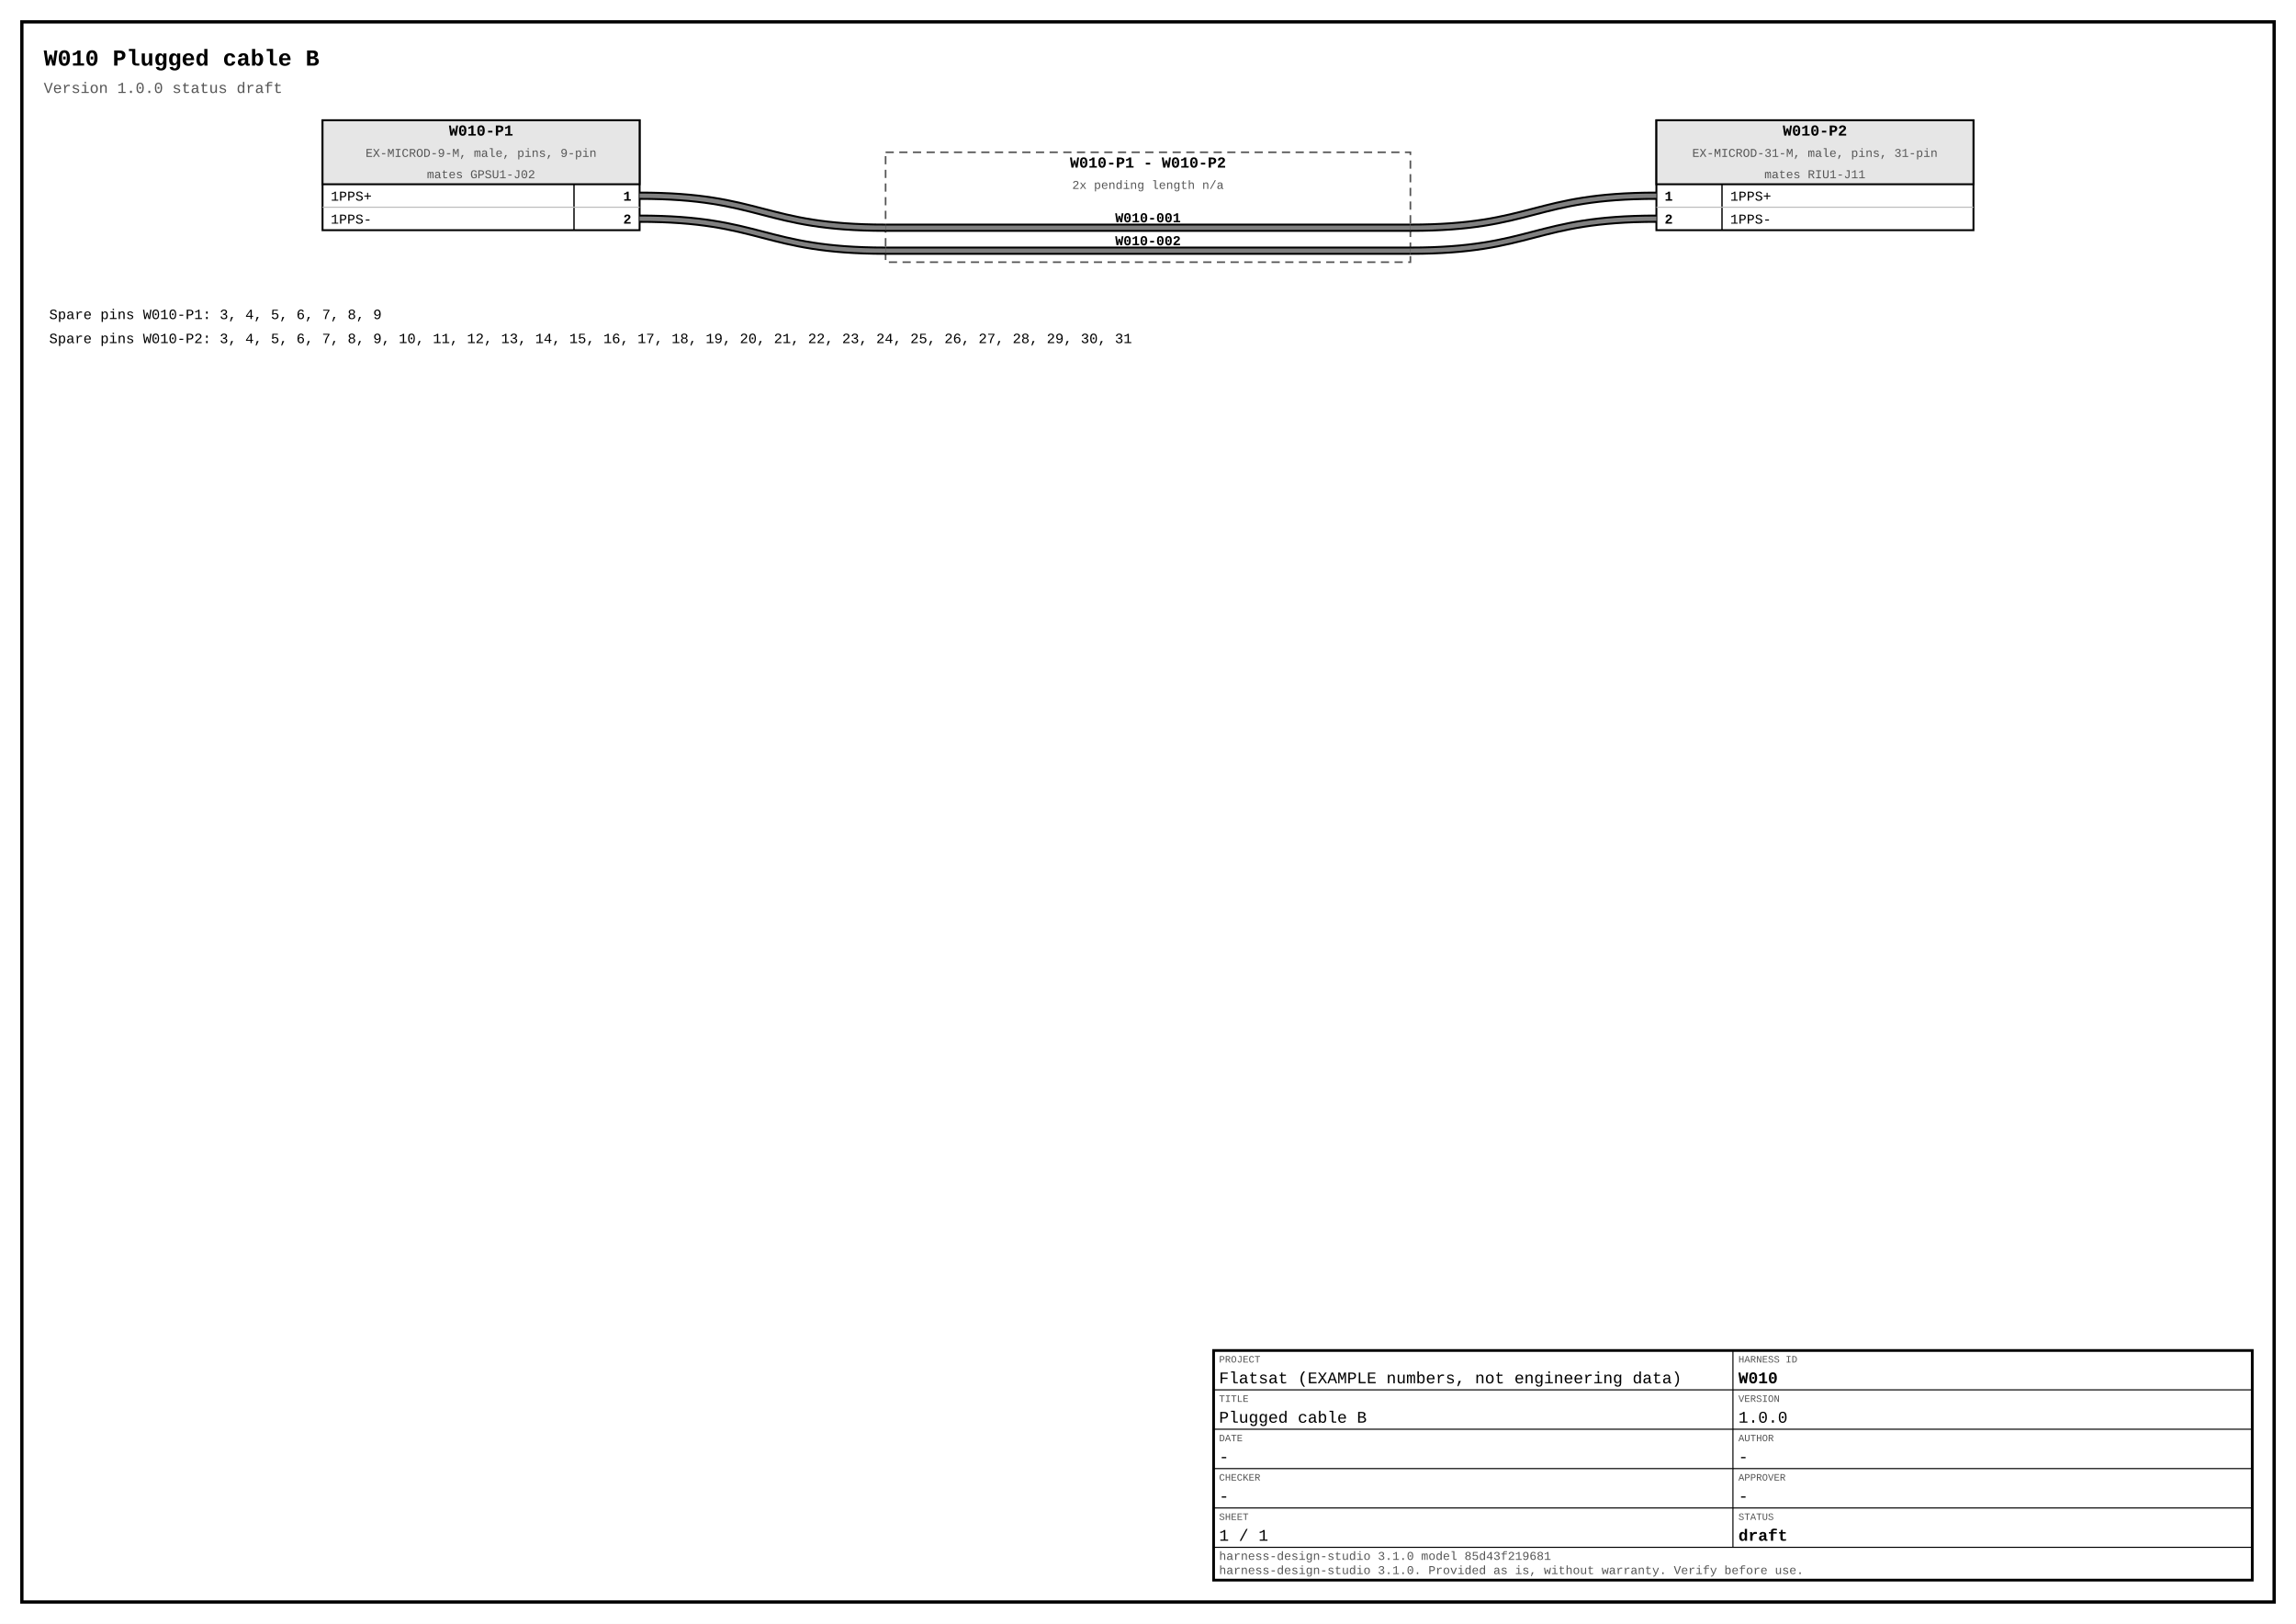
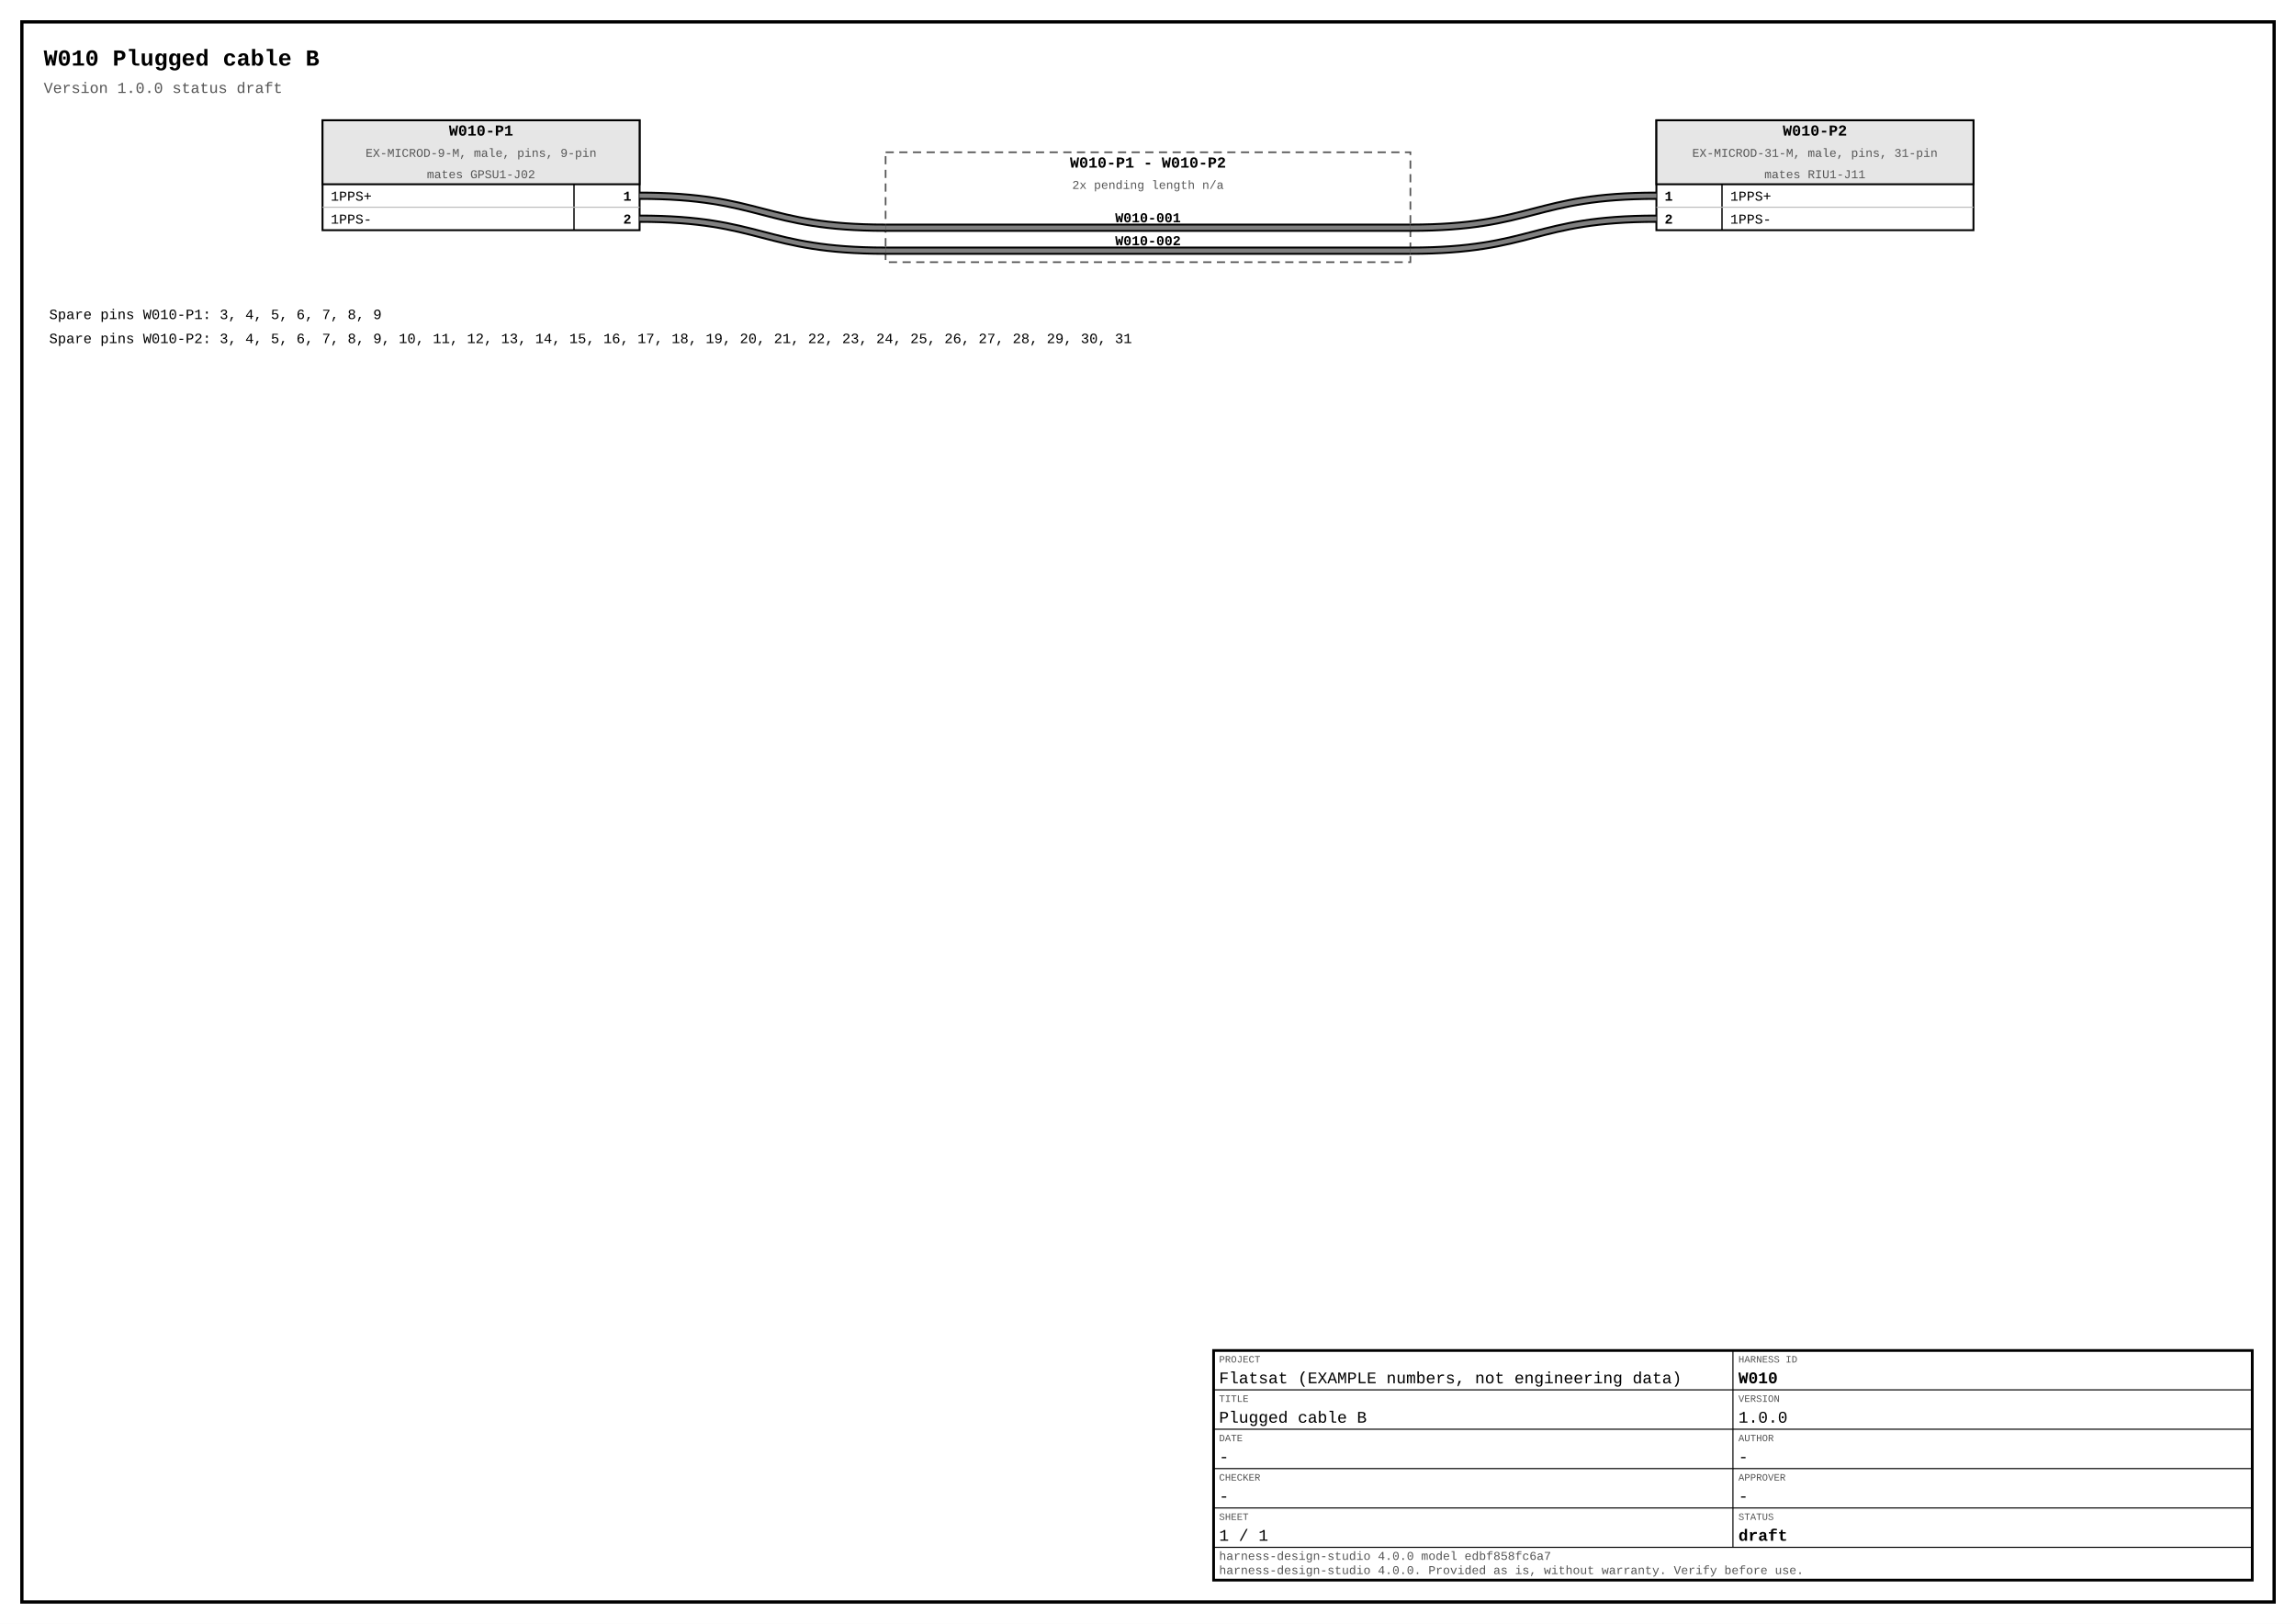
<svg xmlns="http://www.w3.org/2000/svg" width="420mm" height="297mm" viewBox="0 0 420 297" font-family="Courier New, Courier, monospace">
  <rect x="0" y="0" width="420" height="297" fill="#ffffff" />
  <rect x="4" y="4" width="412" height="289" fill="none" stroke="#000000" stroke-width="0.6" />
  <text x="8" y="12" font-size="4.2" font-weight="bold" text-anchor="start" fill="#000000">W010  Plugged cable B</text>
  <text x="8" y="17" font-size="2.8" text-anchor="start" fill="#555555">Version 1.0.0  status draft</text>
  <rect x="59" y="22" width="58" height="20.1" fill="#ffffff" stroke="#000000" stroke-width="0.35" />
  <rect x="59" y="22" width="58" height="11.7" fill="#e6e6e6" stroke="#000000" stroke-width="0.35" />
  <text x="88" y="24.8" font-size="2.8" font-weight="bold" text-anchor="middle" fill="#000000">W010-P1</text>
  <text x="88" y="28.7" font-size="2.2" text-anchor="middle" fill="#555555">EX-MICROD-9-M, male, pins, 9-pin</text>
  <text x="88" y="32.6" font-size="2.2" text-anchor="middle" fill="#555555">mates GPSU1-J02</text>
  <line x1="105" y1="33.7" x2="105" y2="42.1" stroke="#000000" stroke-width="0.25" />
  <line x1="59" y1="37.9" x2="117" y2="37.9" stroke="#bbbbbb" stroke-width="0.2" />
  <text x="60.5" y="36.7" font-size="2.5" text-anchor="start" fill="#000000" data-ref="sig/W010-P1/1">1PPS+</text>
  <text x="115.5" y="36.7" font-size="2.5" font-weight="bold" text-anchor="end" fill="#000000" data-ref="pin/W010-P1/1">1</text>
  <text x="60.5" y="40.9" font-size="2.5" text-anchor="start" fill="#000000" data-ref="sig/W010-P1/2">1PPS-</text>
  <text x="115.5" y="40.9" font-size="2.5" font-weight="bold" text-anchor="end" fill="#000000" data-ref="pin/W010-P1/2">2</text>
  <rect x="303" y="22" width="58" height="20.1" fill="#ffffff" stroke="#000000" stroke-width="0.35" />
  <rect x="303" y="22" width="58" height="11.7" fill="#e6e6e6" stroke="#000000" stroke-width="0.35" />
  <text x="332" y="24.8" font-size="2.8" font-weight="bold" text-anchor="middle" fill="#000000">W010-P2</text>
  <text x="332" y="28.7" font-size="2.2" text-anchor="middle" fill="#555555">EX-MICROD-31-M, male, pins, 31-pin</text>
  <text x="332" y="32.6" font-size="2.2" text-anchor="middle" fill="#555555">mates RIU1-J11</text>
  <line x1="315" y1="33.7" x2="315" y2="42.1" stroke="#000000" stroke-width="0.25" />
  <line x1="303" y1="37.9" x2="361" y2="37.9" stroke="#bbbbbb" stroke-width="0.2" />
  <text x="304.5" y="36.7" font-size="2.5" font-weight="bold" text-anchor="start" fill="#000000" data-ref="pin/W010-P2/1">1</text>
  <text x="316.5" y="36.7" font-size="2.5" text-anchor="start" fill="#000000" data-ref="sig/W010-P2/1">1PPS+</text>
  <text x="304.5" y="40.9" font-size="2.5" font-weight="bold" text-anchor="start" fill="#000000" data-ref="pin/W010-P2/2">2</text>
  <text x="316.5" y="40.9" font-size="2.5" text-anchor="start" fill="#000000" data-ref="sig/W010-P2/2">1PPS-</text>
  <rect x="162" y="27.85" width="96" height="20.1" fill="none" stroke="#555555" stroke-width="0.3" stroke-dasharray="1.5 1" />
  <text x="210" y="30.65" font-size="2.8" font-weight="bold" text-anchor="middle" fill="#000000">W010-P1 - W010-P2</text>
  <text x="210" y="34.55" font-size="2.2" text-anchor="middle" fill="#555555">2x  pending  length n/a</text>
  <path d="M 117 35.8 C 139.5 35.8 139.5 41.65 162 41.65" fill="none" stroke="#000000" stroke-width="1.5" />
  <line x1="162" y1="41.65" x2="258" y2="41.65" stroke="#000000" stroke-width="1.5" />
  <path d="M 258 41.65 C 280.5 41.65 280.5 35.8 303 35.8" fill="none" stroke="#000000" stroke-width="1.5" />
  <path d="M 117 35.8 C 139.5 35.8 139.5 41.65 162 41.65" fill="none" stroke="#808080" stroke-width="0.8" />
  <line x1="162" y1="41.65" x2="258" y2="41.65" stroke="#808080" stroke-width="0.8" />
  <path d="M 258 41.65 C 280.5 41.65 280.5 35.8 303 35.8" fill="none" stroke="#808080" stroke-width="0.8" />
  <text x="210" y="40.65" font-size="2.5" font-weight="bold" text-anchor="middle" fill="#000000">W010-001</text>
  <path d="M 117 40 C 139.5 40 139.5 45.85 162 45.85" fill="none" stroke="#000000" stroke-width="1.5" />
  <line x1="162" y1="45.85" x2="258" y2="45.85" stroke="#000000" stroke-width="1.5" />
  <path d="M 258 45.85 C 280.5 45.85 280.5 40 303 40" fill="none" stroke="#000000" stroke-width="1.5" />
  <path d="M 117 40 C 139.5 40 139.5 45.85 162 45.85" fill="none" stroke="#808080" stroke-width="0.8" />
  <line x1="162" y1="45.85" x2="258" y2="45.85" stroke="#808080" stroke-width="0.8" />
  <path d="M 258 45.85 C 280.5 45.85 280.5 40 303 40" fill="none" stroke="#808080" stroke-width="0.8" />
  <text x="210" y="44.85" font-size="2.5" font-weight="bold" text-anchor="middle" fill="#000000">W010-002</text>
  <text x="9" y="58.35" font-size="2.6" text-anchor="start" fill="#000000">Spare pins W010-P1: 3, 4, 5, 6, 7, 8, 9</text>
  <text x="9" y="62.75" font-size="2.6" text-anchor="start" fill="#000000">Spare pins W010-P2: 3, 4, 5, 6, 7, 8, 9, 10, 11, 12, 13, 14, 15, 16, 17, 18, 19, 20, 21, 22, 23, 24, 25, 26, 27, 28, 29, 30, 31</text>
  <rect x="222" y="247" width="190" height="42" fill="none" stroke="#000000" stroke-width="0.5" />
  <line x1="222" y1="247" x2="317" y2="247" stroke="#000000" stroke-width="0.2" />
  <text x="223" y="249.2" font-size="1.8" text-anchor="start" fill="#555555">PROJECT</text>
  <text x="223" y="253" font-size="3" text-anchor="start" fill="#000000">Flatsat (EXAMPLE numbers, not engineering data)</text>
  <line x1="317" y1="247" x2="412" y2="247" stroke="#000000" stroke-width="0.2" />
  <text x="318" y="249.2" font-size="1.8" text-anchor="start" fill="#555555">HARNESS ID</text>
  <text x="318" y="253" font-size="3" font-weight="bold" text-anchor="start" fill="#000000">W010</text>
  <line x1="222" y1="254.2" x2="317" y2="254.2" stroke="#000000" stroke-width="0.2" />
  <text x="223" y="256.4" font-size="1.8" text-anchor="start" fill="#555555">TITLE</text>
  <text x="223" y="260.2" font-size="3" text-anchor="start" fill="#000000">Plugged cable B</text>
  <line x1="317" y1="254.2" x2="412" y2="254.2" stroke="#000000" stroke-width="0.2" />
  <text x="318" y="256.4" font-size="1.8" text-anchor="start" fill="#555555">VERSION</text>
  <text x="318" y="260.2" font-size="3" text-anchor="start" fill="#000000">1.0.0</text>
  <line x1="222" y1="261.4" x2="317" y2="261.4" stroke="#000000" stroke-width="0.2" />
  <text x="223" y="263.6" font-size="1.8" text-anchor="start" fill="#555555">DATE</text>
  <text x="223" y="267.4" font-size="3" text-anchor="start" fill="#000000">-</text>
  <line x1="317" y1="261.4" x2="412" y2="261.4" stroke="#000000" stroke-width="0.2" />
  <text x="318" y="263.6" font-size="1.8" text-anchor="start" fill="#555555">AUTHOR</text>
  <text x="318" y="267.4" font-size="3" text-anchor="start" fill="#000000">-</text>
  <line x1="222" y1="268.6" x2="317" y2="268.6" stroke="#000000" stroke-width="0.2" />
  <text x="223" y="270.8" font-size="1.8" text-anchor="start" fill="#555555">CHECKER</text>
  <text x="223" y="274.6" font-size="3" text-anchor="start" fill="#000000">-</text>
  <line x1="317" y1="268.6" x2="412" y2="268.6" stroke="#000000" stroke-width="0.2" />
  <text x="318" y="270.8" font-size="1.8" text-anchor="start" fill="#555555">APPROVER</text>
  <text x="318" y="274.6" font-size="3" text-anchor="start" fill="#000000">-</text>
  <line x1="222" y1="275.8" x2="317" y2="275.8" stroke="#000000" stroke-width="0.2" />
  <text x="223" y="278" font-size="1.8" text-anchor="start" fill="#555555">SHEET</text>
  <text x="223" y="281.8" font-size="3" text-anchor="start" fill="#000000">1 / 1</text>
  <line x1="317" y1="275.8" x2="412" y2="275.8" stroke="#000000" stroke-width="0.2" />
  <text x="318" y="278" font-size="1.8" text-anchor="start" fill="#555555">STATUS</text>
  <text x="318" y="281.8" font-size="3" font-weight="bold" text-anchor="start" fill="#000000">draft</text>
  <line x1="317" y1="247" x2="317" y2="283" stroke="#000000" stroke-width="0.2" />
  <line x1="222" y1="283" x2="412" y2="283" stroke="#000000" stroke-width="0.2" />
-   <text x="223" y="285.3" font-size="2.2" text-anchor="start" fill="#555555">harness-design-studio 3.1.0 model 85d43f219681</text>
-   <text x="223" y="287.9" font-size="2.2" text-anchor="start" fill="#555555">harness-design-studio 3.1.0. Provided as is, without warranty. Verify before use.</text>
+   <text x="223" y="285.3" font-size="2.2" text-anchor="start" fill="#555555">harness-design-studio 4.0.0 model edbf858fc6a7</text>
+   <text x="223" y="287.9" font-size="2.2" text-anchor="start" fill="#555555">harness-design-studio 4.0.0. Provided as is, without warranty. Verify before use.</text>
</svg>
